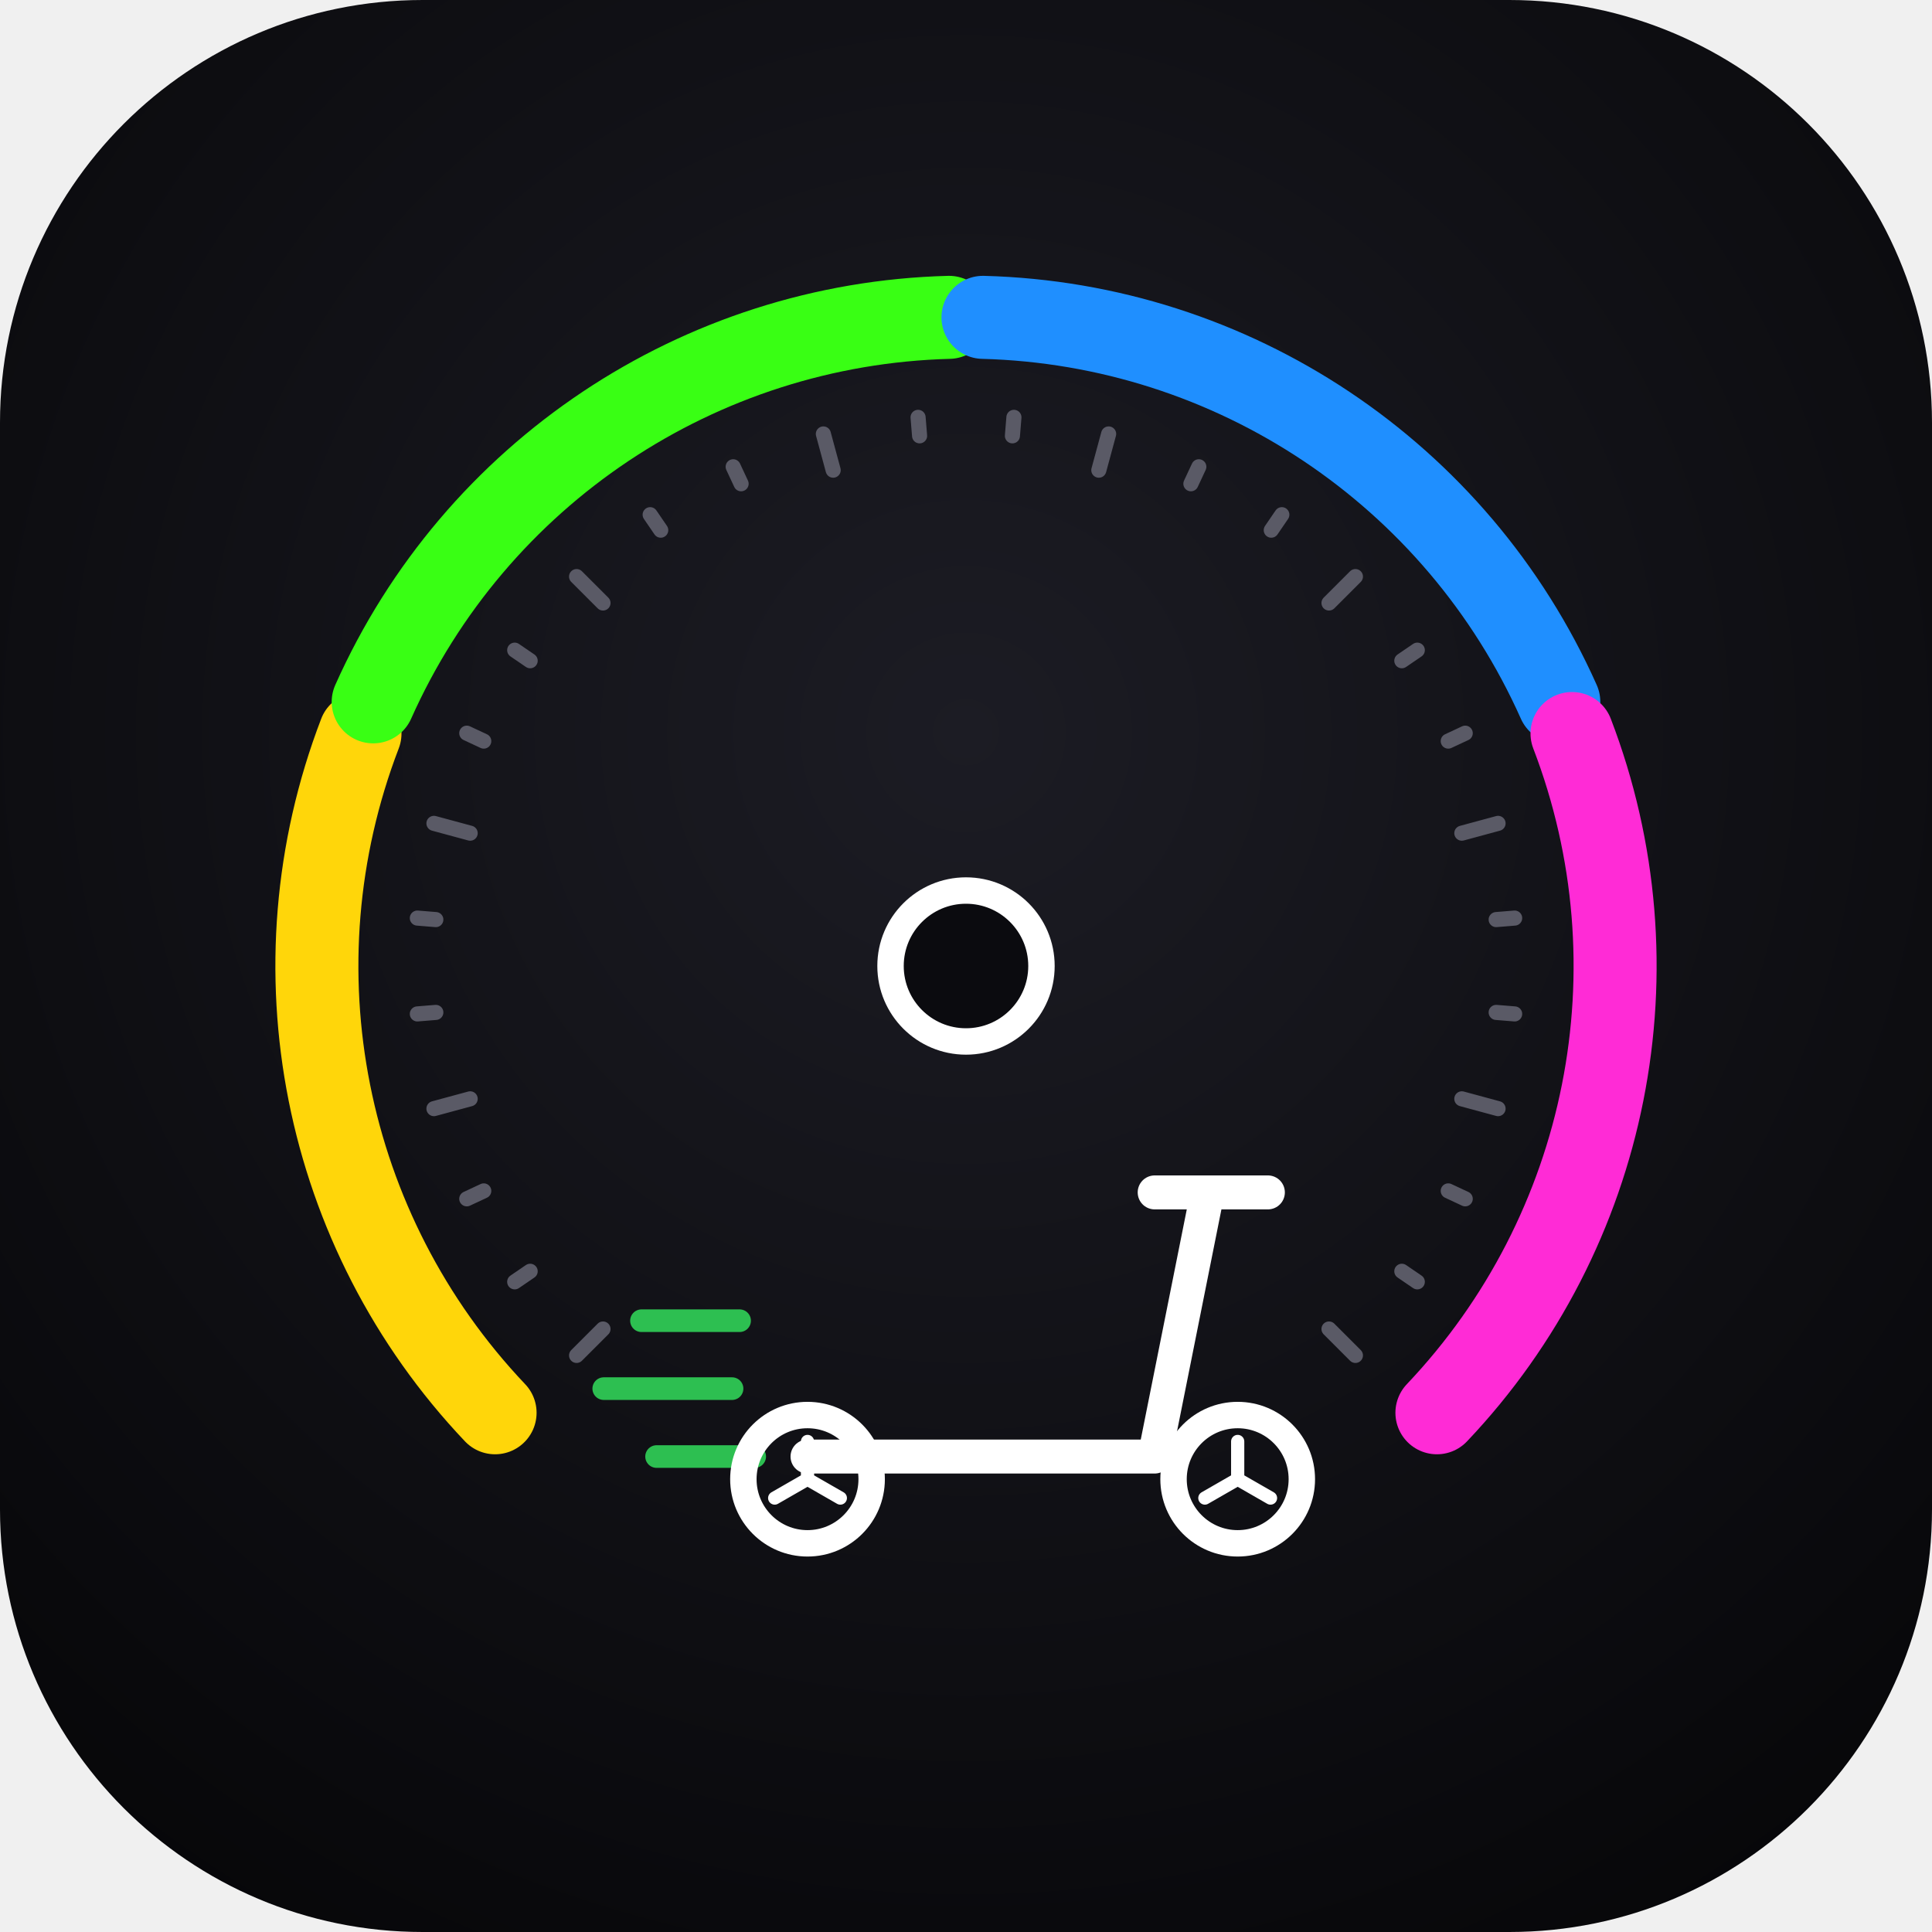
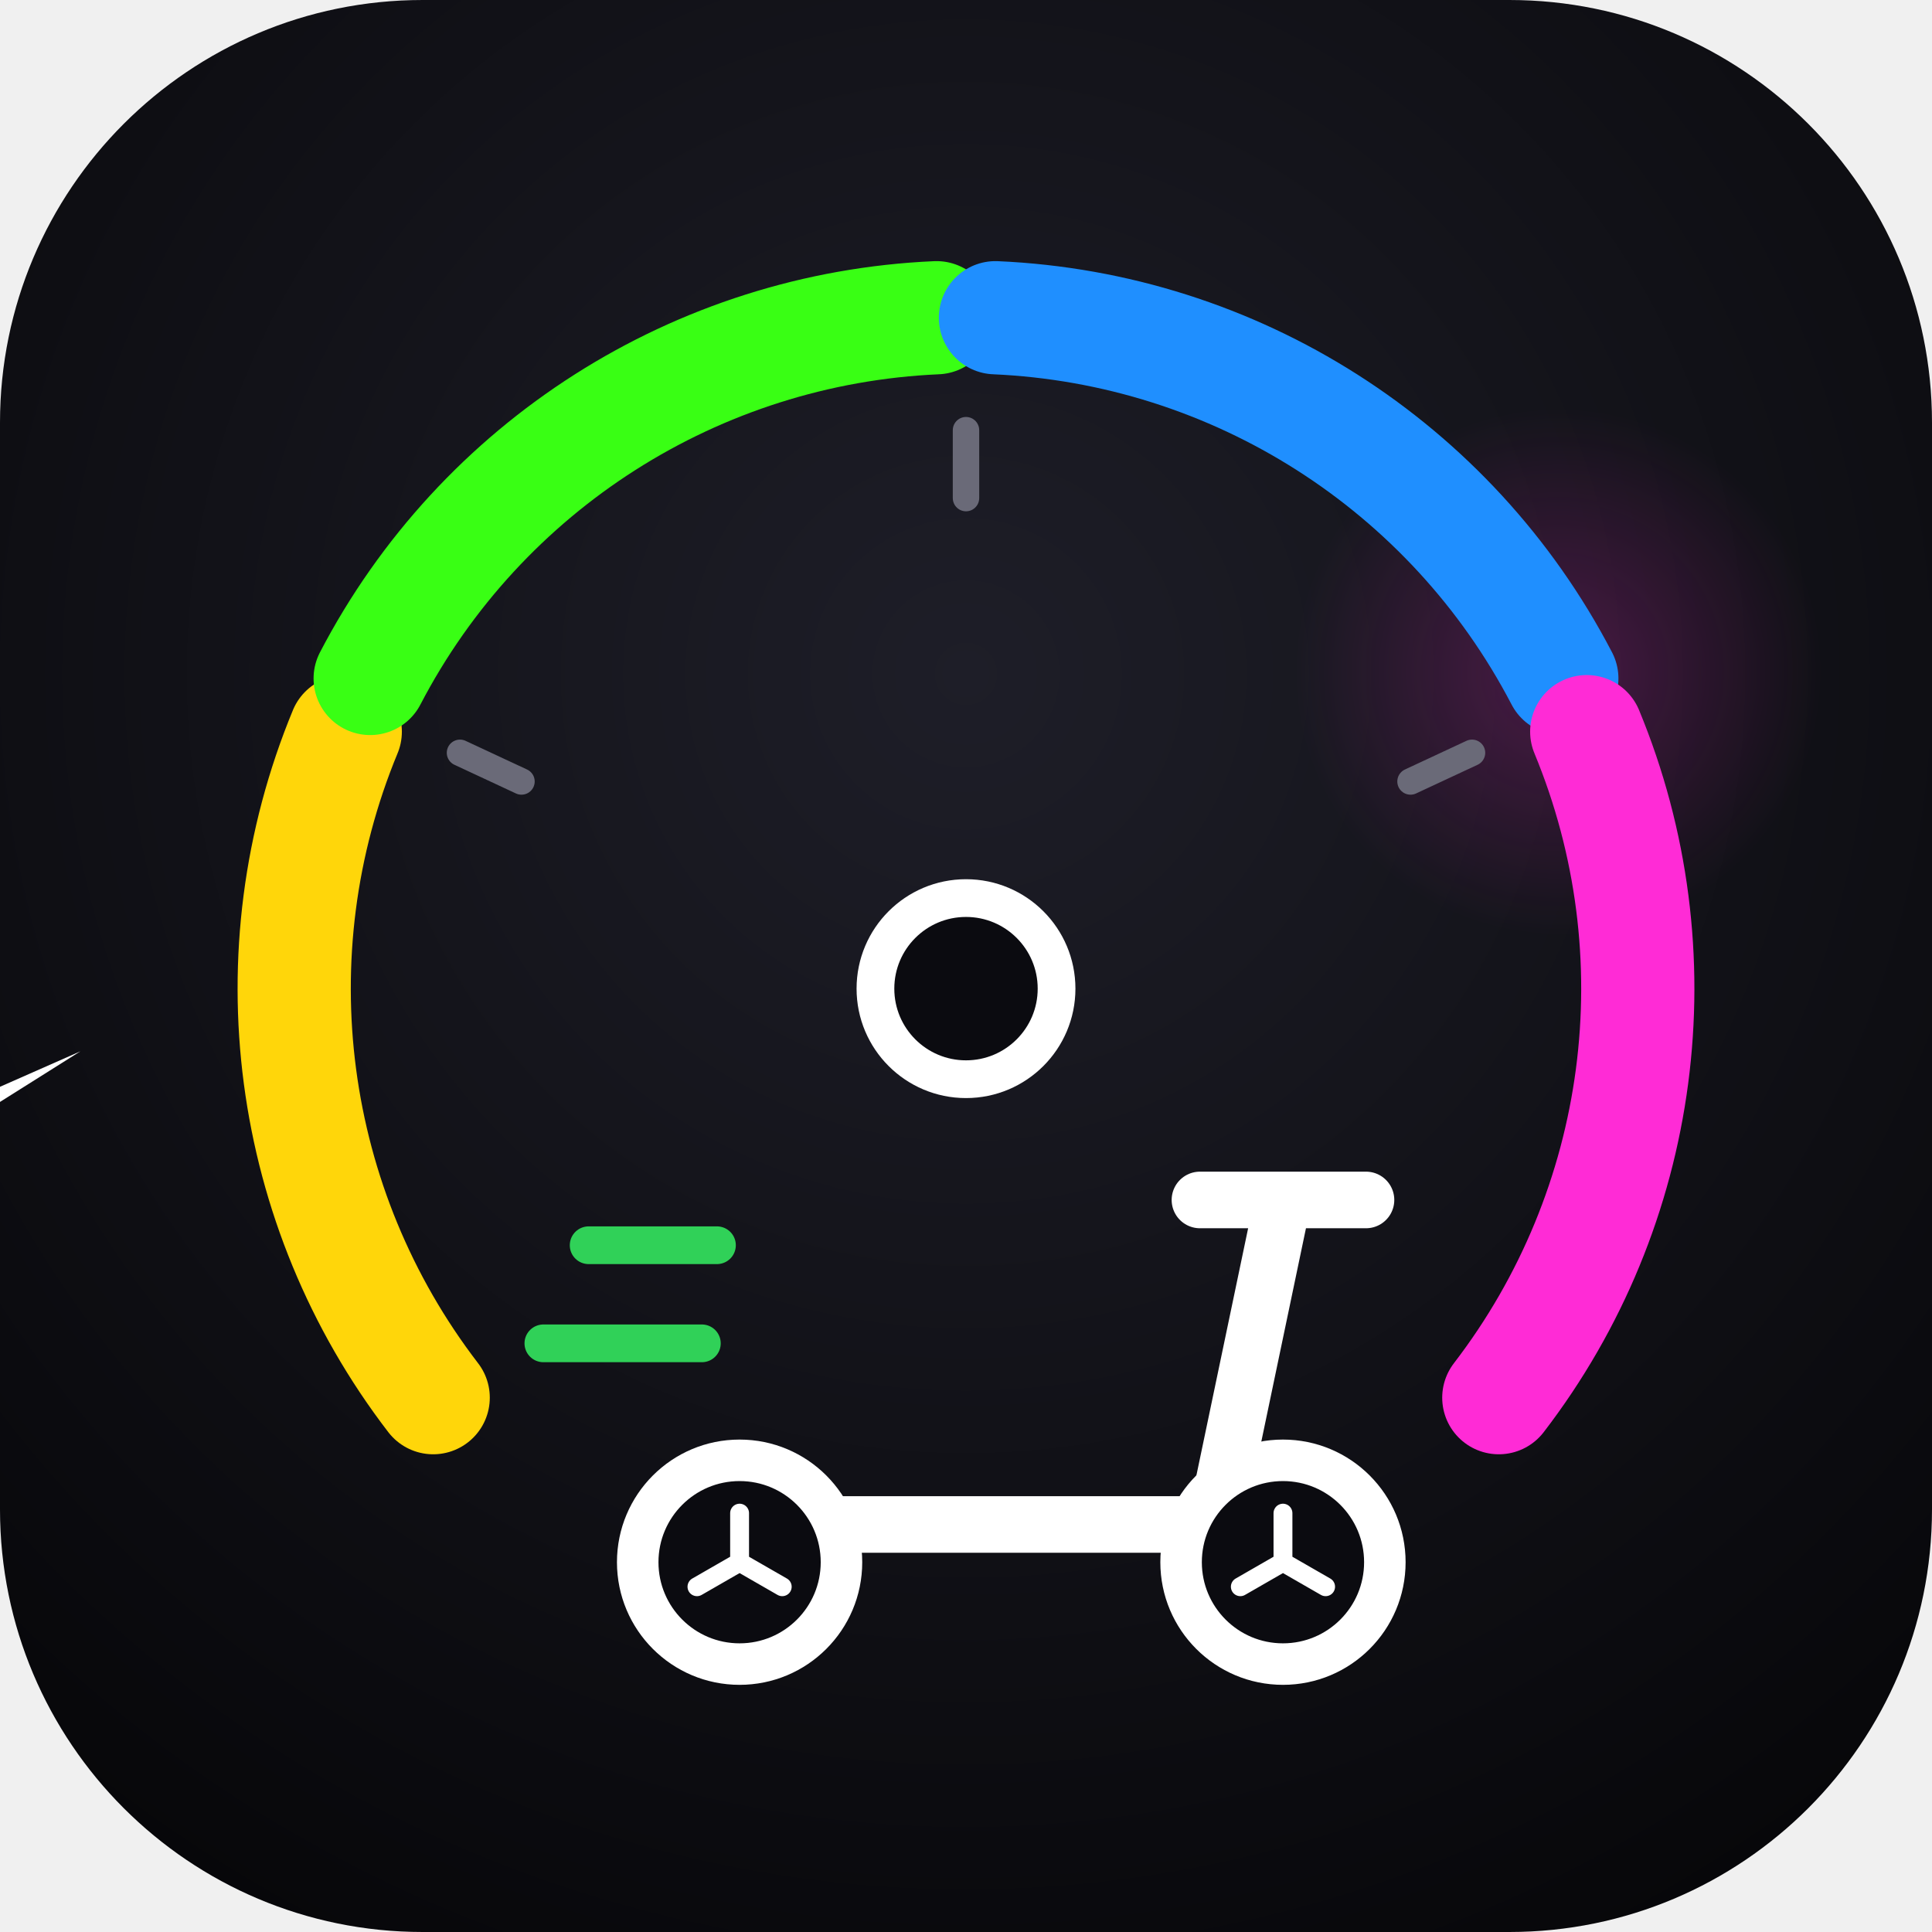
<svg xmlns="http://www.w3.org/2000/svg" viewBox="0 0 512 512" width="512" height="512" role="img" aria-label="Ride Companion">
  <style>
-     .seg{fill:none;stroke-width:22;stroke-linecap:round}
-     .ticks line{stroke:#5A5A66;stroke-width:4;stroke-linecap:round}
-     @media (prefers-reduced-motion:no-preference){
-       .anim .seg{stroke-dasharray:1 1;stroke-dashoffset:1;animation:fill 4.8s cubic-bezier(.3,.7,.2,1) infinite}
-       .anim .s1{animation-delay:.12s}.anim .s2{animation-delay:.24s}.anim .s3{animation-delay:.36s}
-       .anim .needle{animation:sweep 4.8s cubic-bezier(.3,.7,.2,1) infinite}
-       .anim .wheel{animation:spin .6s linear infinite}
-       .anim .lines{animation:dash 4.8s ease-in-out infinite}
-     }
-     .needle{transform-origin:256px 256px;transform:rotate(70deg)}
-     @keyframes fill{0%{stroke-dashoffset:1}35%,80%{stroke-dashoffset:0}100%{stroke-dashoffset:1}}
-     @keyframes sweep{0%{transform:rotate(-135deg)}30%{transform:rotate(118deg)}42%{transform:rotate(62deg)}50%,80%{transform:rotate(70deg)}100%{transform:rotate(-135deg)}}
-     @keyframes spin{to{transform:rotate(360deg)}}
-     @keyframes dash{0%,20%{opacity:0;transform:translateX(30px)}40%,80%{opacity:1;transform:translateX(0)}100%{opacity:0;transform:translateX(-20px)}}
-     </style>
+   .seg{fill:none;stroke-width:30;stroke-linecap:round}
+   .tk line{stroke:#6A6A78;stroke-width:7;stroke-linecap:round}
+   .needle{transform-origin:256px 262px;transform:rotate(62deg)}
+   @media (prefers-reduced-motion:no-preference){
+     .a .seg{stroke-dasharray:1 1;stroke-dashoffset:1;animation:fill-a 5s cubic-bezier(.3,.7,.2,1) infinite}
+     .a .s1{animation-delay:.1s}.a .s2{animation-delay:.2s}.a .s3{animation-delay:.3s}
+     .a .needle{animation:sweep-a 5s cubic-bezier(.3,.7,.2,1) infinite}
+     .a .wheel{animation:spin-a .5s linear infinite}
+     .a .lines path{animation:dash-a 5s ease-in-out infinite}
+     .a .glow{animation:glow-a 5s ease-in-out infinite}
+   }
+   @keyframes fill-a{0%{stroke-dashoffset:1}32%,82%{stroke-dashoffset:0}100%{stroke-dashoffset:1}}
+   @keyframes sweep-a{0%{transform:rotate(-130deg)}28%{transform:rotate(112deg)}40%{transform:rotate(54deg)}48%,82%{transform:rotate(62deg)}100%{transform:rotate(-130deg)}}
+   @keyframes spin-a{to{transform:rotate(360deg)}}
+   @keyframes dash-a{0%,18%{opacity:0;transform:translateX(40px)}36%,82%{opacity:1;transform:translateX(0)}100%{opacity:0;transform:translateX(-30px)}}
+   @keyframes glow-a{0%,20%{opacity:.1}40%,82%{opacity:.35}100%{opacity:.1}}
+ </style>
  <defs>
-     <radialGradient id="bg" cx="50%" cy="38%" r="75%">
-       <stop offset="0" stop-color="#1C1C24" />
-       <stop offset="1" stop-color="#060608" />
+     <radialGradient id="bg-a" cx="50%" cy="35%" r="80%">
+       <stop offset="0" stop-color="#1E1E28" />
+       <stop offset="1" stop-color="#050507" />
+     </radialGradient>
+     <radialGradient id="gl-a" cx="50%" cy="50%" r="50%">
+       <stop offset="0" stop-color="#FF2BD6" stop-opacity=".9" />
+       <stop offset="1" stop-color="#FF2BD6" stop-opacity="0" />
    </radialGradient>
  </defs>
-   <rect width="512" height="512" rx="112" fill="url(#bg)" />
-   <g class="anim">
-     <g class="ticks">
-       <line x1="152.8" y1="359.2" x2="159.8" y2="352.2" />
-       <line x1="136.4" y1="339.7" x2="140.5" y2="336.9" />
-       <line x1="123.7" y1="317.7" x2="128.2" y2="315.6" />
-       <line x1="115.0" y1="293.8" x2="124.6" y2="291.2" />
-       <line x1="110.6" y1="268.7" x2="115.5" y2="268.3" />
-       <line x1="110.6" y1="243.3" x2="115.5" y2="243.7" />
-       <line x1="115.0" y1="218.2" x2="124.6" y2="220.8" />
-       <line x1="123.7" y1="194.3" x2="128.2" y2="196.4" />
-       <line x1="136.4" y1="172.3" x2="140.5" y2="175.1" />
-       <line x1="152.8" y1="152.8" x2="159.8" y2="159.8" />
-       <line x1="172.3" y1="136.4" x2="175.1" y2="140.5" />
-       <line x1="194.3" y1="123.7" x2="196.4" y2="128.2" />
-       <line x1="218.2" y1="115.0" x2="220.8" y2="124.6" />
-       <line x1="243.3" y1="110.6" x2="243.7" y2="115.5" />
-       <line x1="268.7" y1="110.6" x2="268.3" y2="115.5" />
-       <line x1="293.8" y1="115.0" x2="291.2" y2="124.6" />
-       <line x1="317.7" y1="123.7" x2="315.6" y2="128.2" />
-       <line x1="339.7" y1="136.4" x2="336.9" y2="140.5" />
-       <line x1="359.2" y1="152.8" x2="352.2" y2="159.8" />
-       <line x1="375.6" y1="172.3" x2="371.5" y2="175.1" />
-       <line x1="388.3" y1="194.3" x2="383.8" y2="196.4" />
-       <line x1="397.0" y1="218.2" x2="387.4" y2="220.8" />
-       <line x1="401.4" y1="243.3" x2="396.5" y2="243.7" />
-       <line x1="401.4" y1="268.7" x2="396.5" y2="268.3" />
-       <line x1="397.0" y1="293.8" x2="387.4" y2="291.2" />
-       <line x1="388.3" y1="317.7" x2="383.8" y2="315.6" />
-       <line x1="375.6" y1="339.7" x2="371.5" y2="336.9" />
-       <line x1="359.2" y1="359.2" x2="352.2" y2="352.2" />
+   <rect width="512" height="512" rx="112" fill="url(#bg-a)" />
+   <g class="a">
+     <circle class="glow" cx="413" cy="178" r="70" fill="url(#gl-a)" opacity=".25" />
+     <g class="tk">
+       <line x1="121.9" y1="199.5" x2="138.2" y2="207.1" />
+       <line x1="256.0" y1="114.0" x2="256.0" y2="132.0" />
+       <line x1="390.1" y1="199.5" x2="373.8" y2="207.1" />
    </g>
-     <path class="seg s0" d="M131.2 374.4 A172 172 0 0 1 95.4 194.4" stroke="#FFD60A" pathLength="1" />
-     <path class="seg s1" d="M98.9 186.0 A172 172 0 0 1 251.5 84.1" stroke="#39FF14" pathLength="1" />
-     <path class="seg s2" d="M260.5 84.1 A172 172 0 0 1 413.1 186.0" stroke="#1F8FFF" pathLength="1" />
-     <path class="seg s3" d="M416.6 194.4 A172 172 0 0 1 380.8 374.4" stroke="#FF2BD6" pathLength="1" />
+     <path class="seg s0" d="M114.8 370.4 A178 178 0 0 1 91.5 193.9" stroke="#FFD60A" pathLength="1" />
+     <path class="seg s1" d="M98.1 179.8 A178 178 0 0 1 248.2 84.2" stroke="#39FF14" pathLength="1" />
+     <path class="seg s2" d="M263.8 84.2 A178 178 0 0 1 413.9 179.8" stroke="#1F8FFF" pathLength="1" />
+     <path class="seg s3" d="M420.5 193.9 A178 178 0 0 1 397.2 370.4" stroke="#FF2BD6" pathLength="1" />
    <g class="needle">
-       <path d="M250 262 L256 104 L262 262 Z" fill="#fff" />
+       <path d="M245 262 L256 112 L267 262 Z" fill="#fff" />
    </g>
-     <circle cx="256" cy="256" r="20" fill="#0B0B0F" stroke="#fff" stroke-width="7" />
-     <g class="lines" stroke="#30D158" stroke-width="6" stroke-linecap="round" opacity=".9">
-       <path d="M170 350H196M160 368H194M174 386H200" />
+     <circle cx="256" cy="262" r="24" fill="#0B0B10" stroke="#fff" stroke-width="10" />
+     <g class="lines" stroke="#30D158" stroke-width="10" stroke-linecap="round">
+       <path d="M156 330H190" />
+       <path d="M144 356H186" />
    </g>
-     <g>
-       <path d="M214 386 H306 L320 316 M306 316 H336" fill="none" stroke="#fff" stroke-width="9" stroke-linecap="round" stroke-linejoin="round" />
-       <g class="wheel w1" style="transform-origin:214px 392px">
-         <circle cx="214" cy="392" r="17" fill="none" stroke="#fff" stroke-width="7" />
-         <path d="M214 392L214.0 382.0M214 392L222.7 397.0M214 392L205.3 397.0" stroke="#fff" stroke-width="3.5" stroke-linecap="round" />
-       </g>
-       <g class="wheel w2" style="transform-origin:328px 392px">
-         <circle cx="328" cy="392" r="17" fill="none" stroke="#fff" stroke-width="7" />
-         <path d="M328 392L328.0 382.0M328 392L336.7 397.0M328 392L319.3 397.0" stroke="#fff" stroke-width="3.5" stroke-linecap="round" />
-       </g>
+     <path d="M196 404 H322 L340 318 M318 318 H362" fill="none" stroke="#fff" stroke-width="15" stroke-linecap="round" stroke-linejoin="round" />
+     <g class="wheel w1" style="transform-origin:196px 414px">
+       <circle cx="196" cy="414" r="27" fill="#0B0B10" stroke="#fff" stroke-width="11" />
+       <path d="M196 414L196.0 401.0M196 414L207.3 420.5M196 414L184.7 420.5" stroke="#fff" stroke-width="5" stroke-linecap="round" />
+     </g>
+     <g class="wheel w2" style="transform-origin:340px 414px">
+       <circle cx="340" cy="414" r="27" fill="#0B0B10" stroke="#fff" stroke-width="11" />
+       <path d="M340 414L340.0 401.0M340 414L351.3 420.5M340 414L328.7 420.5" stroke="#fff" stroke-width="5" stroke-linecap="round" />
    </g>
  </g>
</svg>
